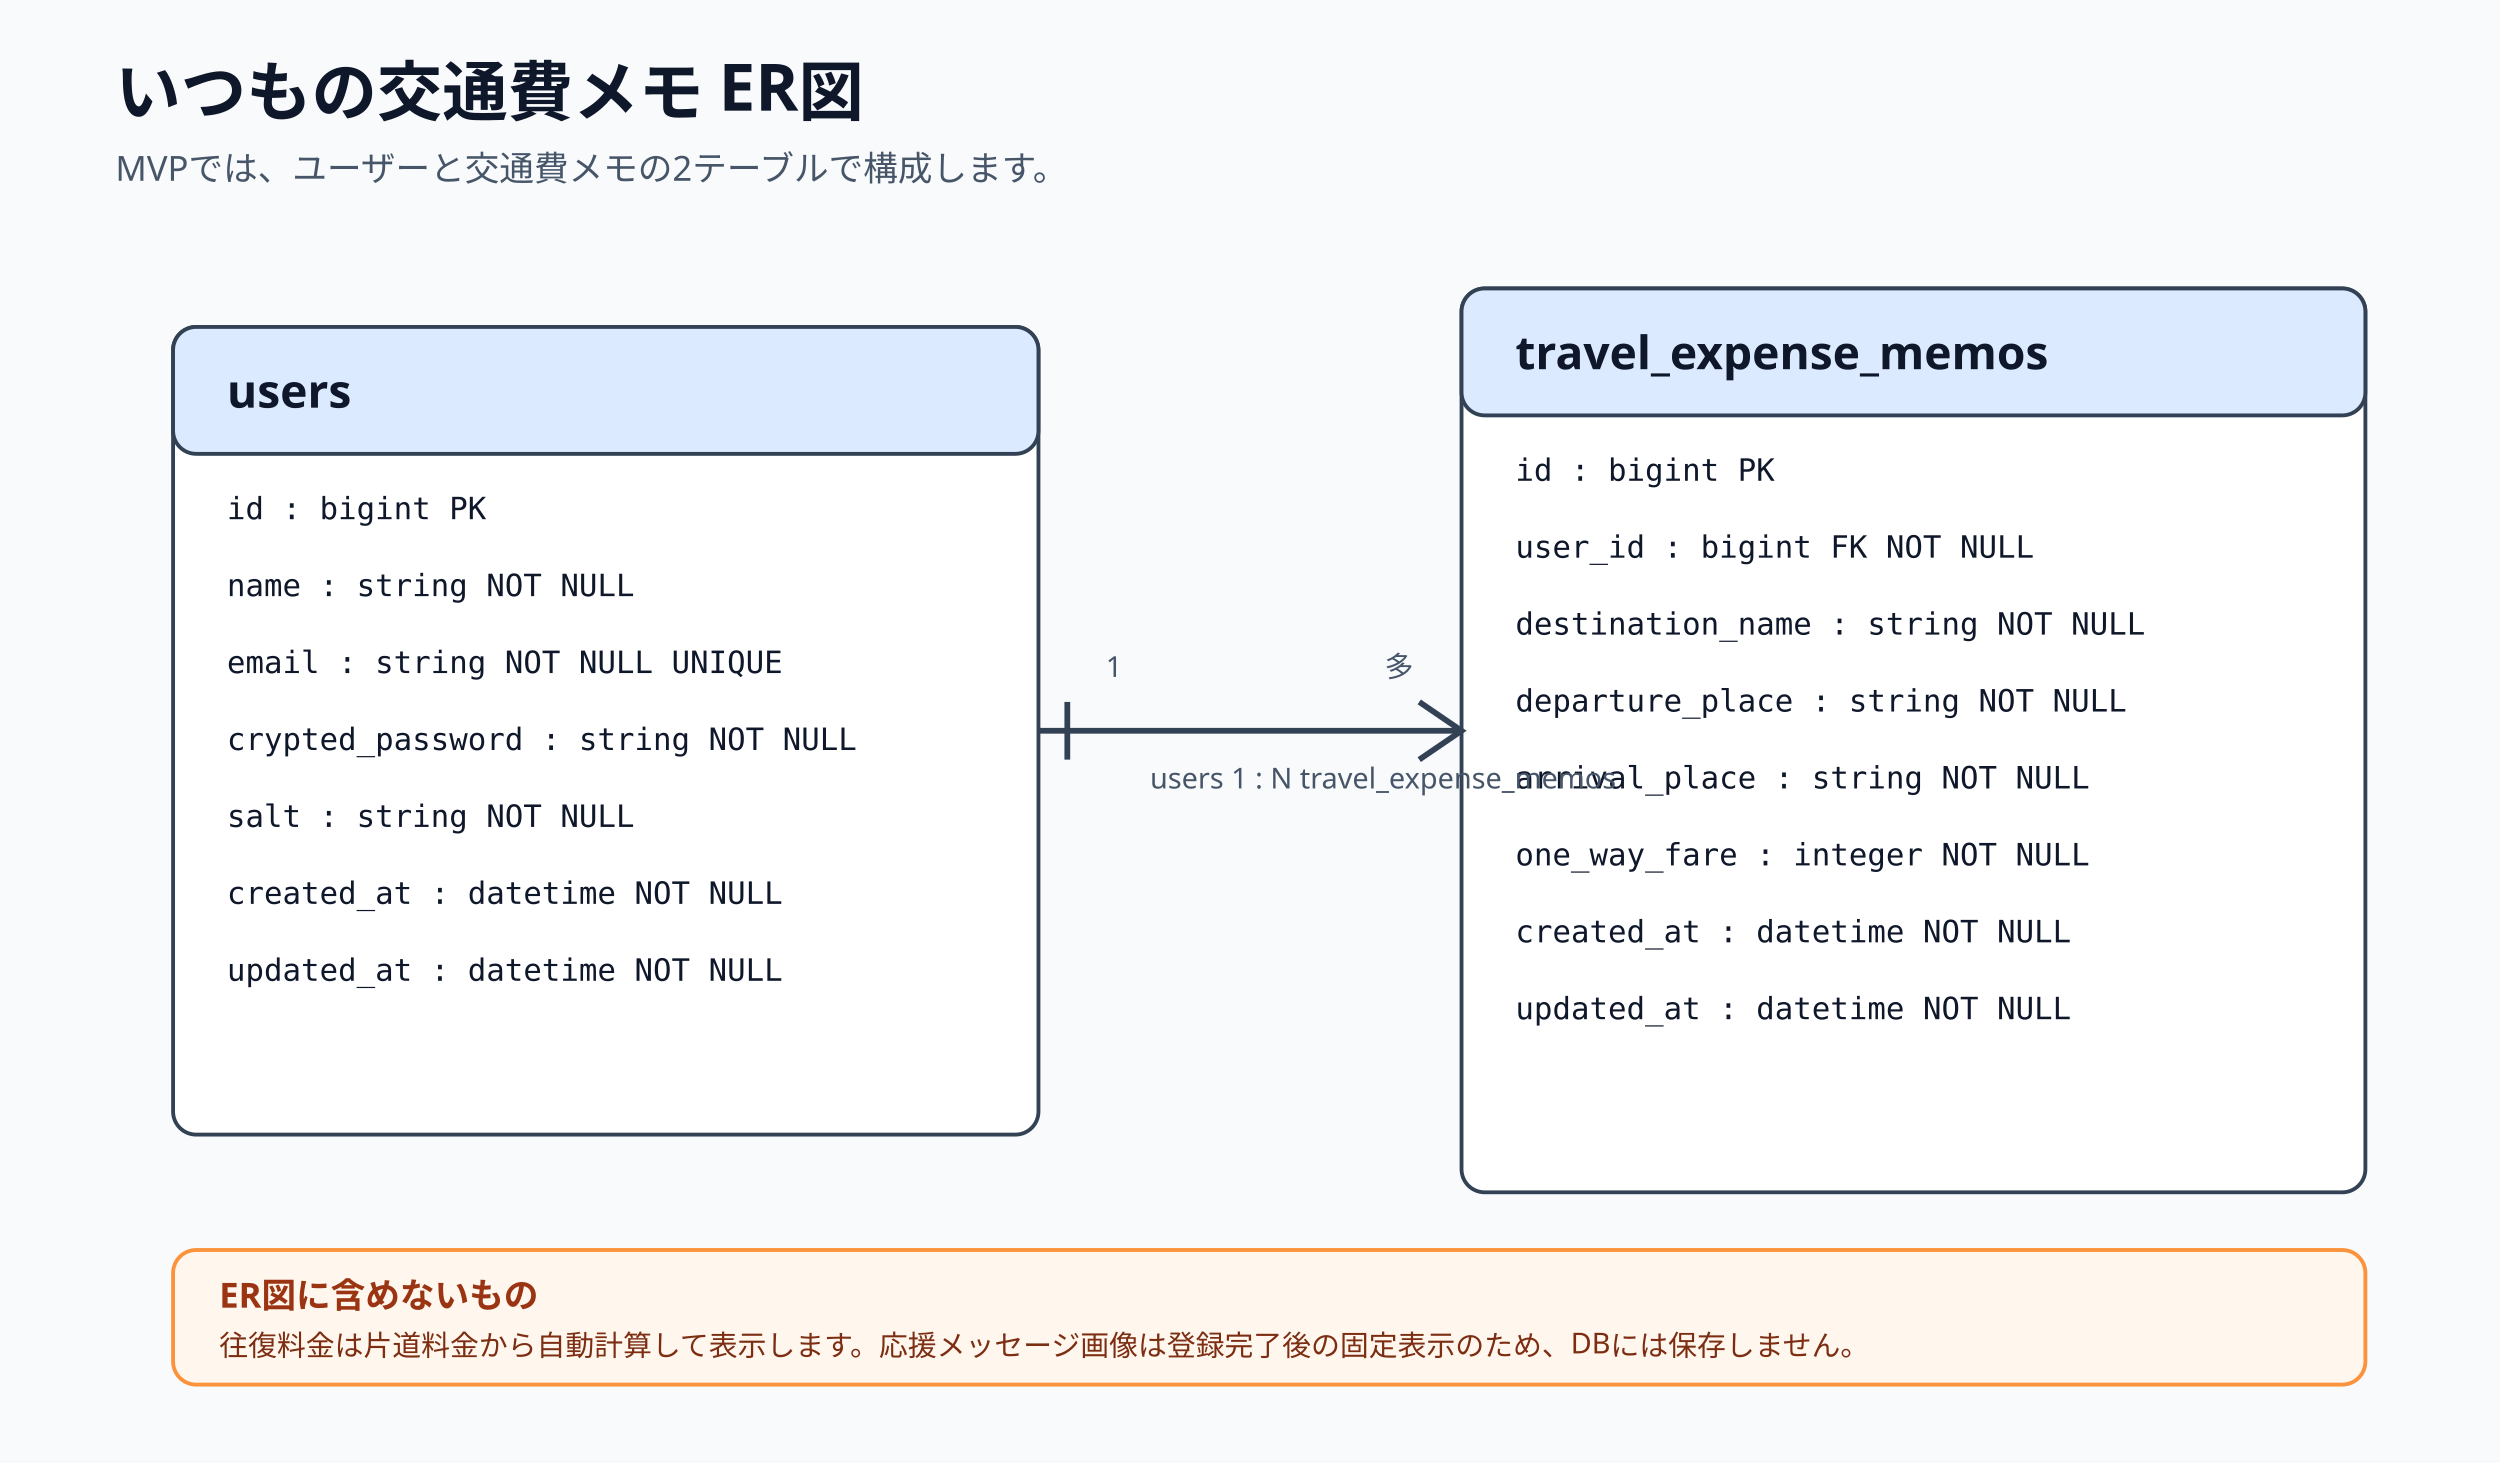
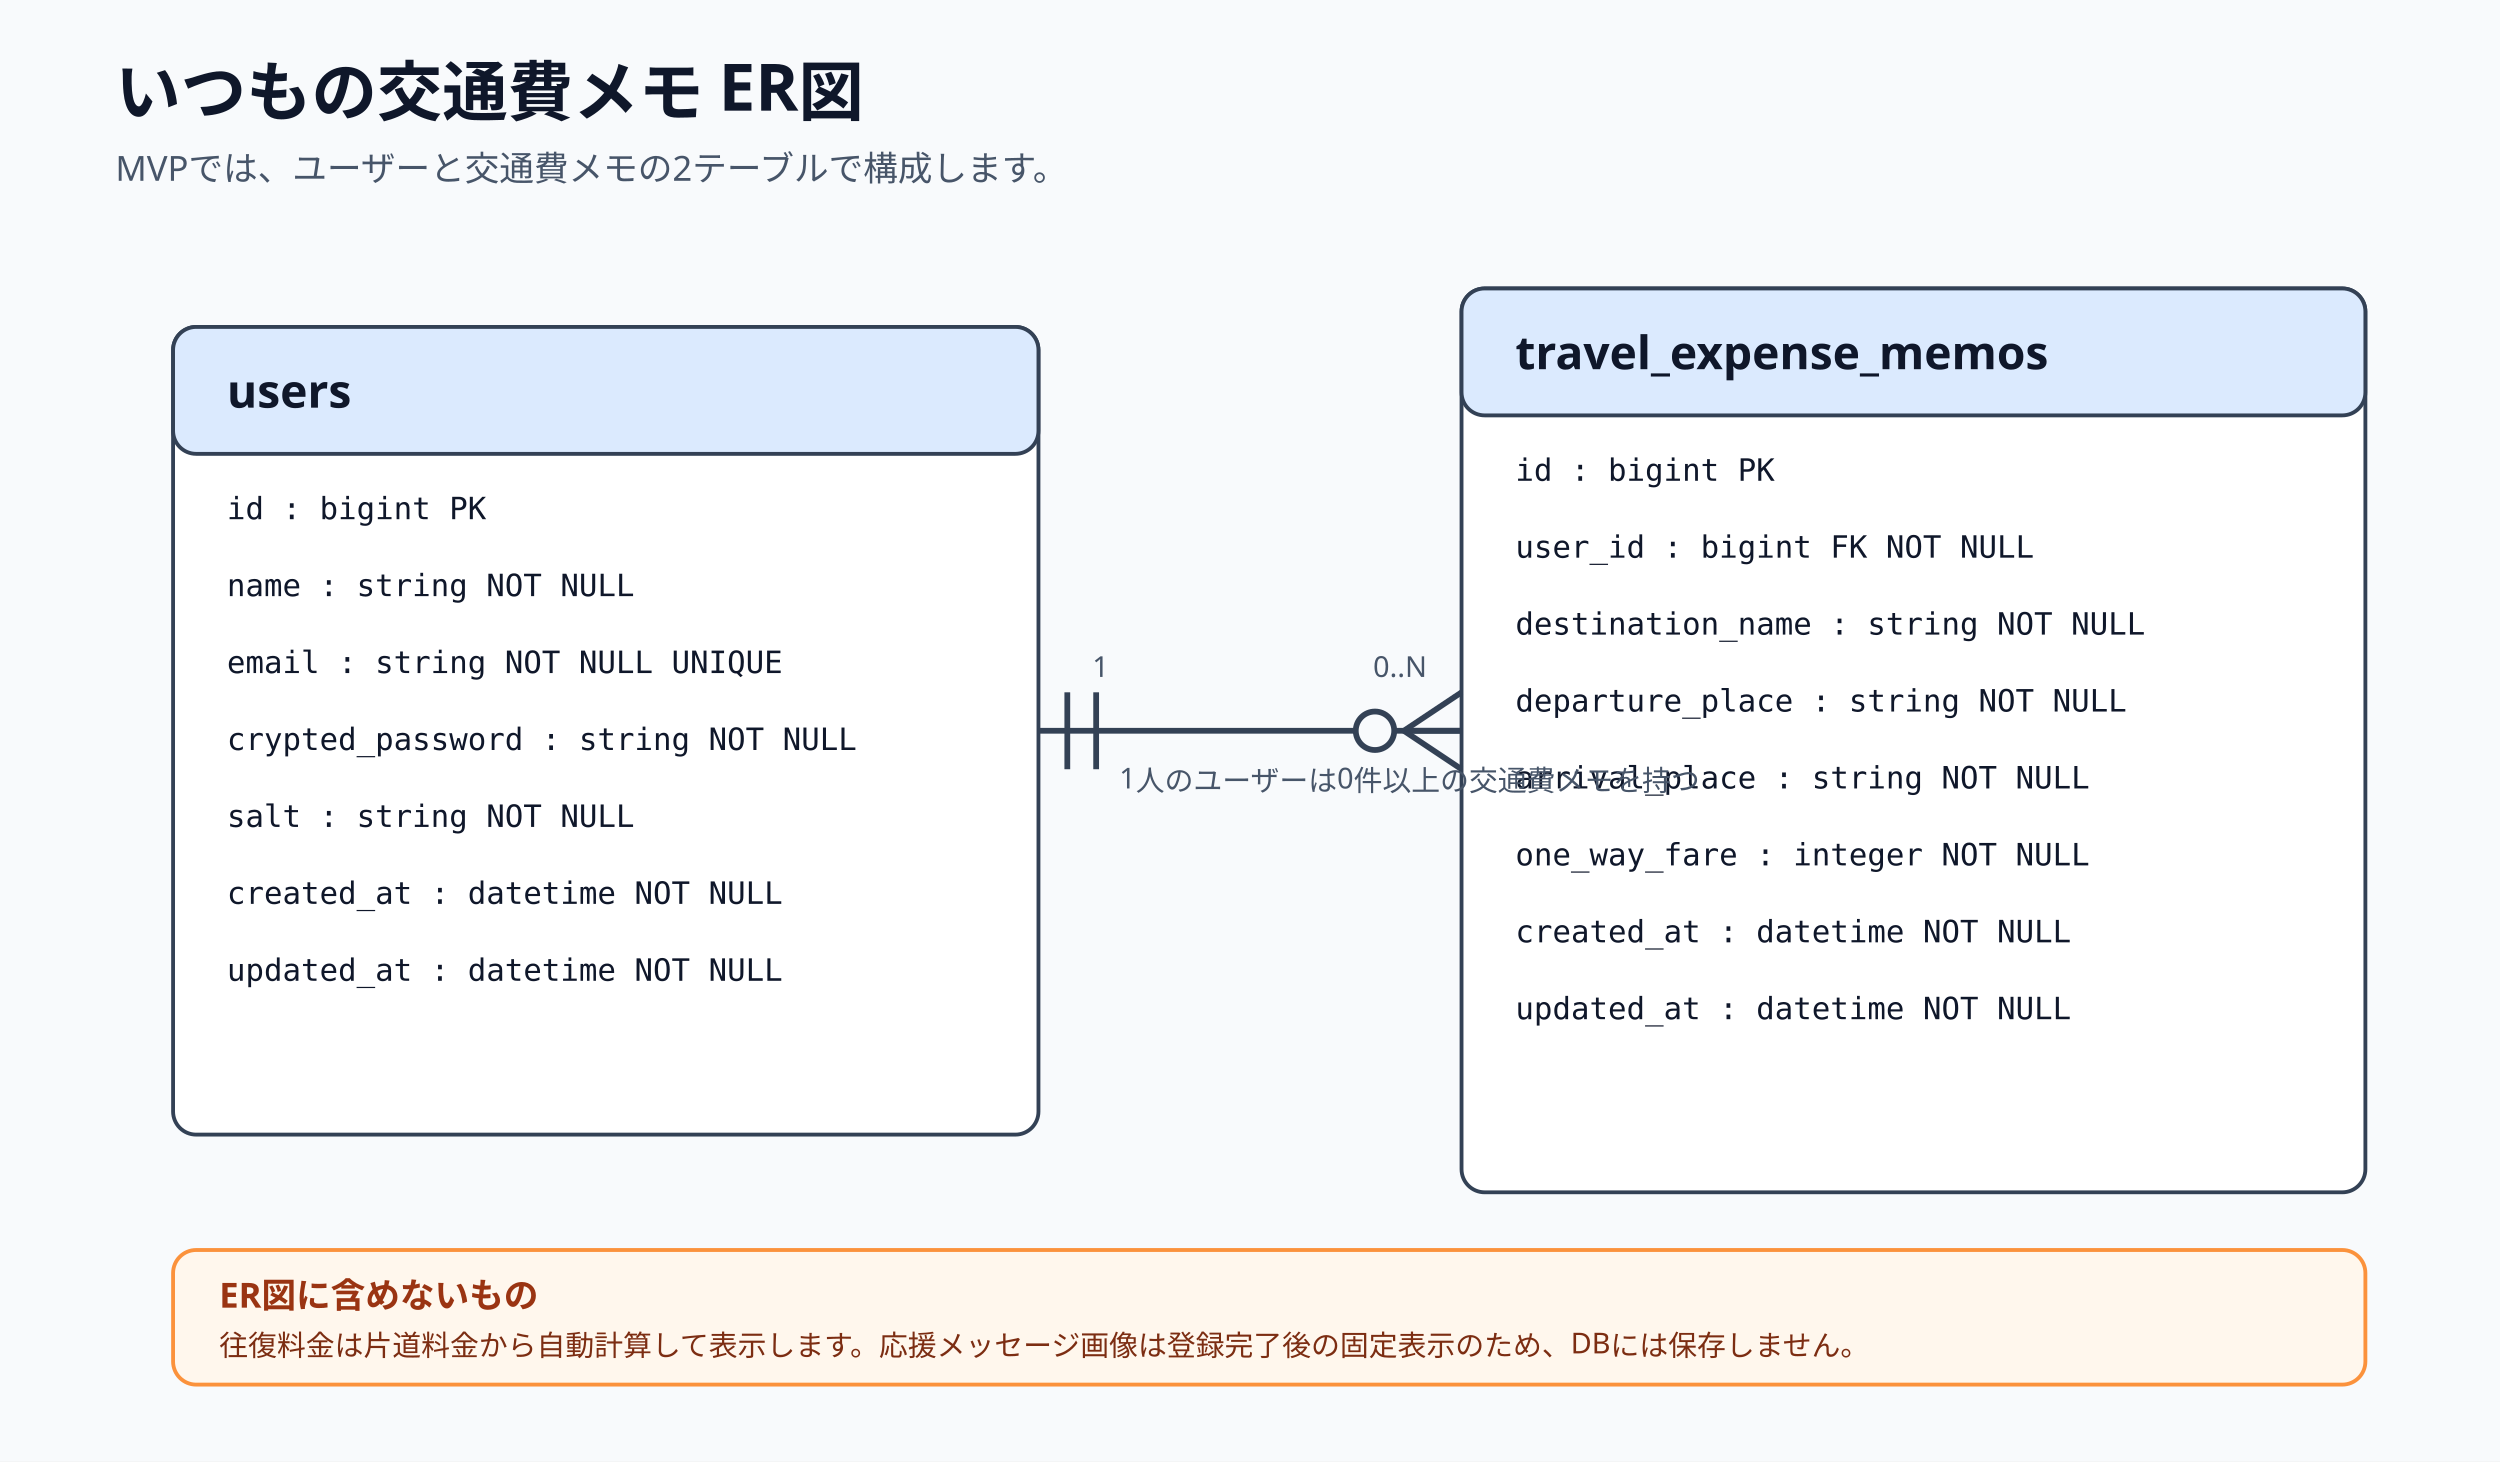
<svg xmlns="http://www.w3.org/2000/svg" width="1300" height="760" viewBox="0 0 1300 760">
  <defs>
    <style>
      .bg { fill: #f8fafc; }
      .title { font: 700 34px sans-serif; fill: #0f172a; }
      .subtitle { font: 500 18px sans-serif; fill: #475569; }
      .table { fill: #ffffff; stroke: #334155; stroke-width: 2; rx: 12; }
      .table-head { fill: #dbeafe; stroke: #334155; stroke-width: 2; rx: 12; }
      .table-name { font: 700 24px sans-serif; fill: #0f172a; }
      .col { font: 16px monospace; fill: #0f172a; }
      .note { font: 15px sans-serif; fill: #475569; }
      .relation { stroke: #334155; stroke-width: 3; fill: none; }
      .card { fill: #fff7ed; stroke: #fb923c; stroke-width: 2; rx: 12; }
      .card-title { font: 700 18px sans-serif; fill: #9a3412; }
      .card-text { font: 15px sans-serif; fill: #7c2d12; }
    </style>
  </defs>
  <rect class="bg" width="1300" height="760" />
  <text x="60" y="60" class="title">いつもの交通費メモ ER図</text>
  <text x="60" y="94" class="subtitle">MVPでは、ユーザーと交通費メモの2テーブルで構成します。</text>
  <g transform="translate(90 170)">
    <rect class="table" width="450" height="420" />
    <rect class="table-head" width="450" height="66" />
    <text x="28" y="42" class="table-name">users</text>
    <text x="28" y="100" class="col">id : bigint PK</text>
    <text x="28" y="140" class="col">name : string NOT NULL</text>
    <text x="28" y="180" class="col">email : string NOT NULL UNIQUE</text>
    <text x="28" y="220" class="col">crypted_password : string NOT NULL</text>
    <text x="28" y="260" class="col">salt : string NOT NULL</text>
    <text x="28" y="300" class="col">created_at : datetime NOT NULL</text>
    <text x="28" y="340" class="col">updated_at : datetime NOT NULL</text>
  </g>
  <g transform="translate(760 150)">
    <rect class="table" width="470" height="470" />
    <rect class="table-head" width="470" height="66" />
    <text x="28" y="42" class="table-name">travel_expense_memos</text>
    <text x="28" y="100" class="col">id : bigint PK</text>
    <text x="28" y="140" class="col">user_id : bigint FK NOT NULL</text>
    <text x="28" y="180" class="col">destination_name : string NOT NULL</text>
    <text x="28" y="220" class="col">departure_place : string NOT NULL</text>
    <text x="28" y="260" class="col">arrival_place : string NOT NULL</text>
    <text x="28" y="300" class="col">one_way_fare : integer NOT NULL</text>
    <text x="28" y="340" class="col">created_at : datetime NOT NULL</text>
    <text x="28" y="380" class="col">updated_at : datetime NOT NULL</text>
  </g>
  <path class="relation" d="M540 380 L760 380" />
-   <text x="575" y="352" class="note">1</text>
-   <text x="720" y="352" class="note">多</text>
-   <text x="598" y="410" class="note">users 1 : N travel_expense_memos</text>
-   <path class="relation" d="M738 365 L760 380 L738 395" />
-   <path class="relation" d="M555 365 L555 395" />
+   <text x="568" y="352" class="note">1</text>
+   <text x="714" y="352" class="note">0..N</text>
+   <text x="582" y="410" class="note">1人のユーザーは0件以上の交通費メモを持つ</text>
+   <path class="relation" d="M555 360 L555 400" />
+   <path class="relation" d="M570 360 L570 400" />
+   <circle cx="715" cy="380" r="10" stroke="#334155" stroke-width="3" fill="#f8fafc" />
+   <path class="relation" d="M730 380 L760 380" />
+   <path class="relation" d="M730 380 L760 360" />
+   <path class="relation" d="M730 380 L760 400" />
  <g transform="translate(90 650)">
    <rect class="card" width="1140" height="70" />
    <text x="24" y="30" class="card-title">ER図に含めないもの</text>
    <text x="24" y="55" class="card-text">往復料金は片道料金から自動計算して表示します。応援メッセージ画像は登録完了後の固定表示のため、DBには保存しません。</text>
  </g>
</svg>
